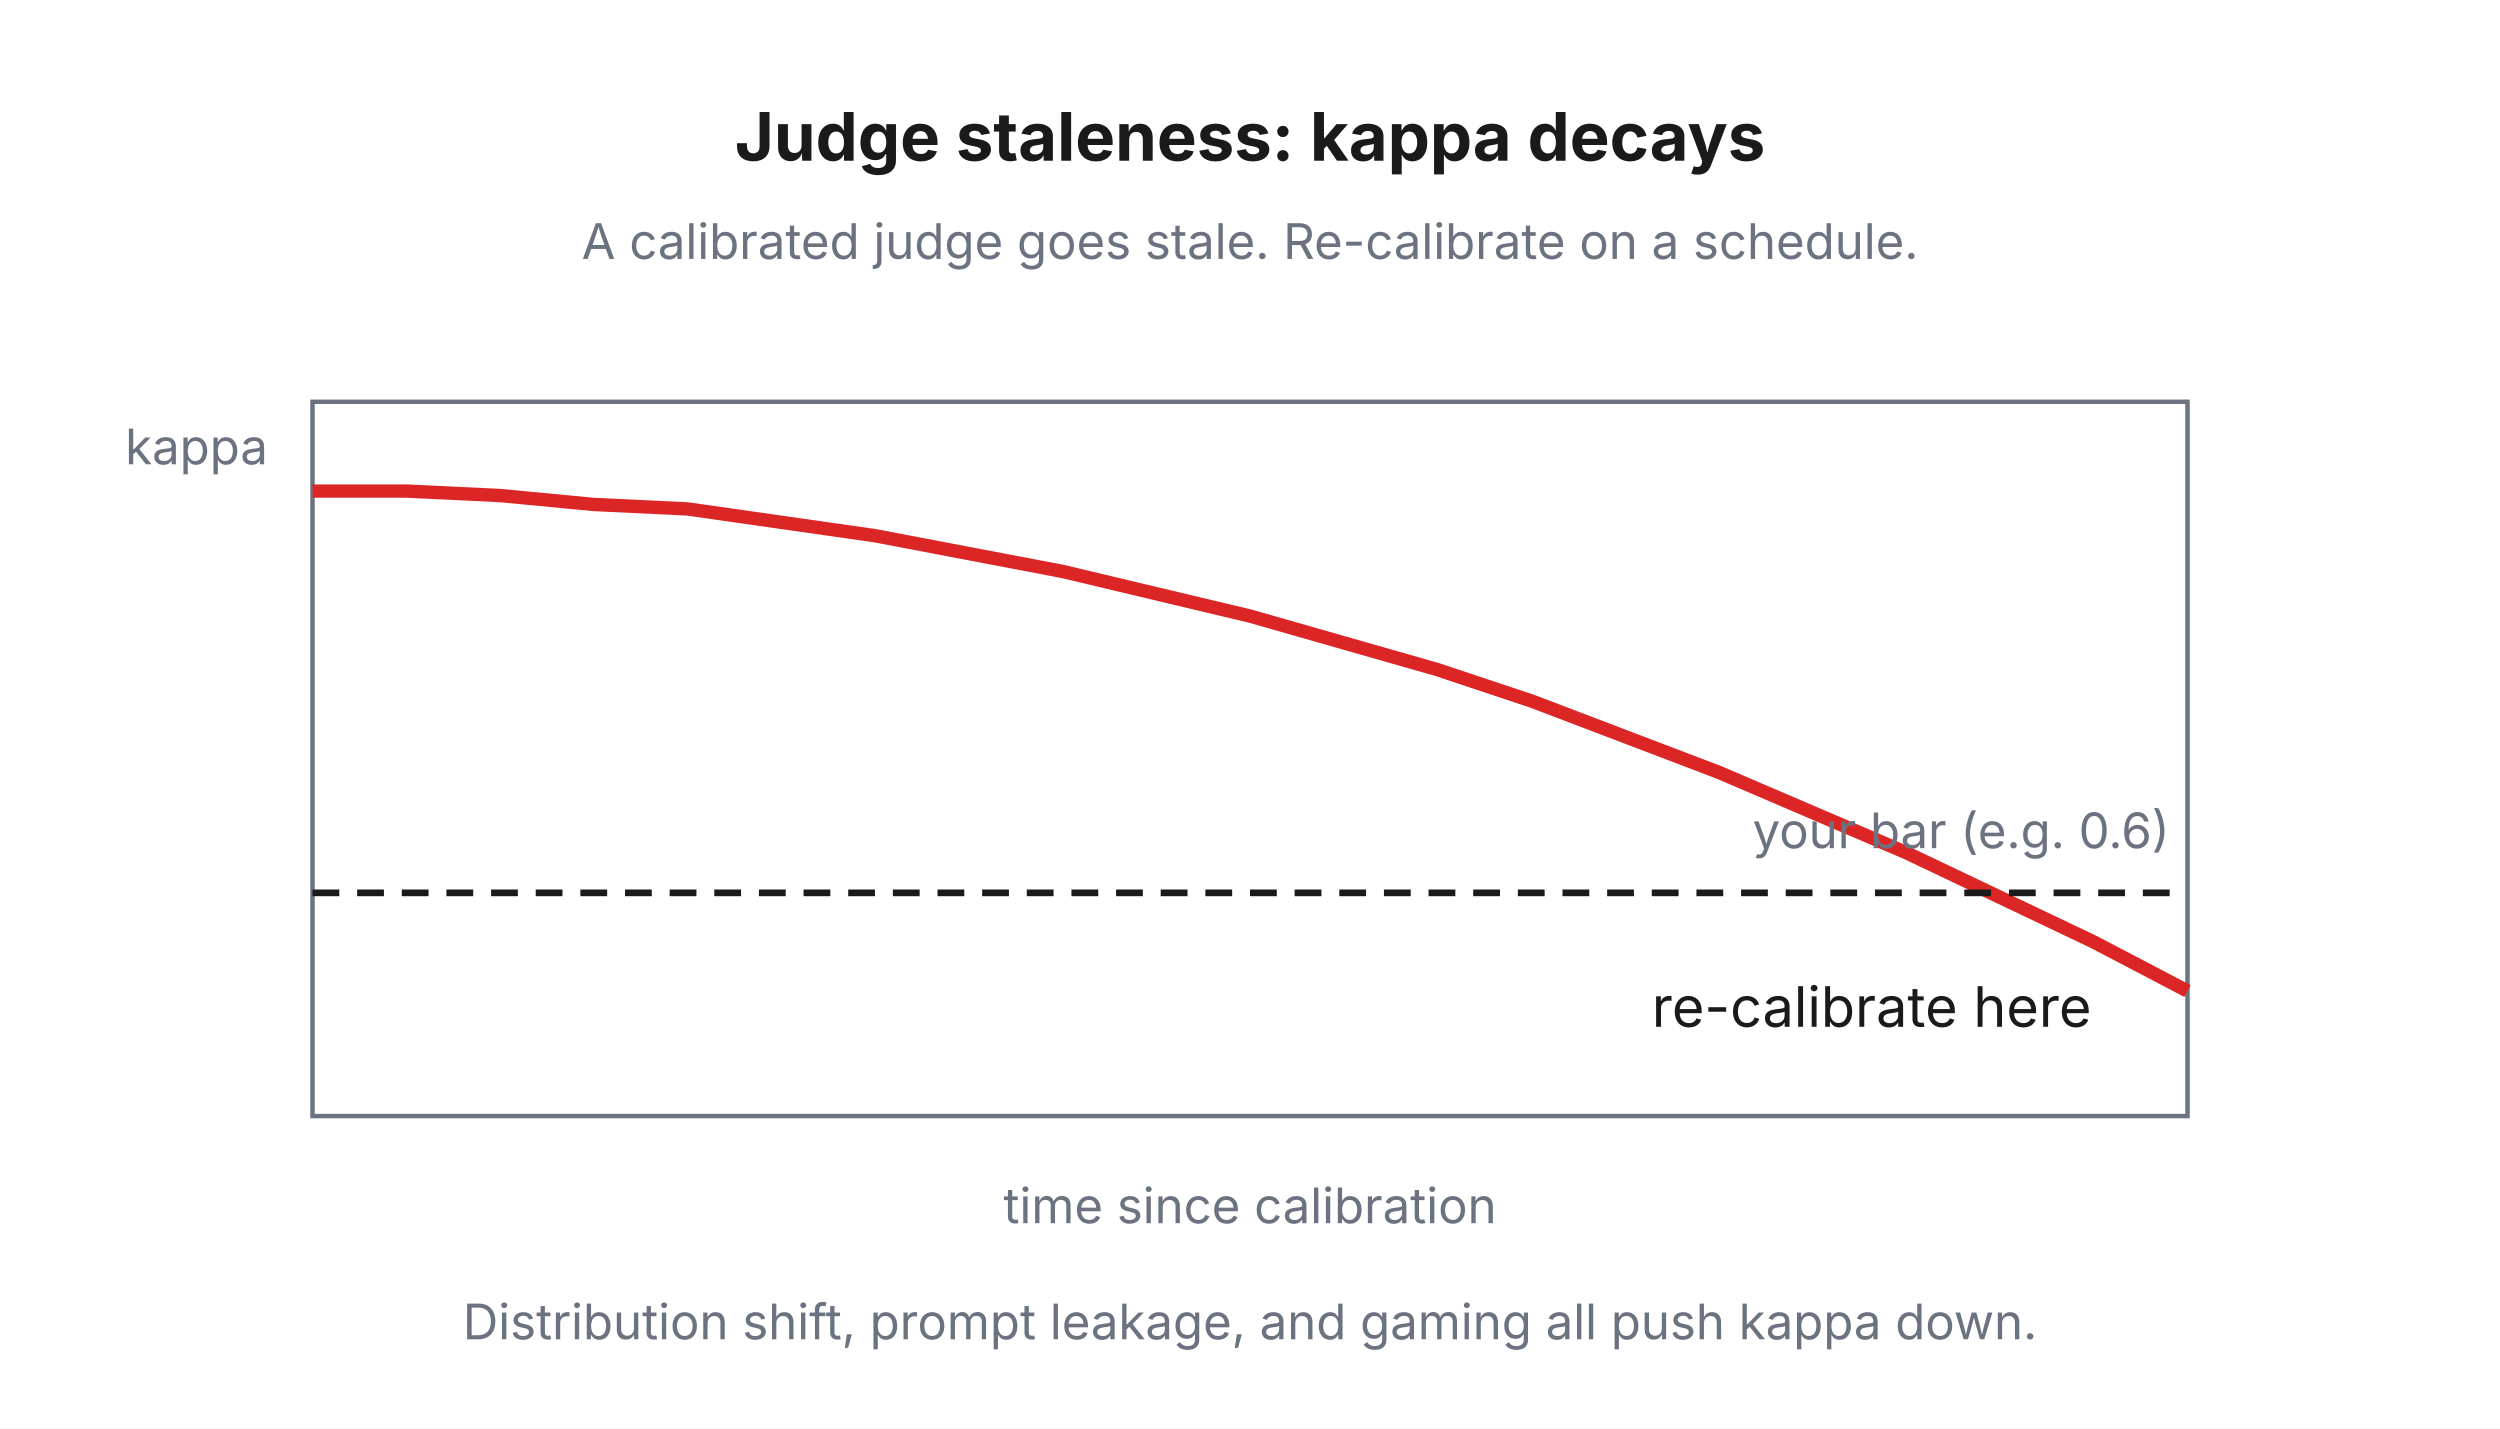
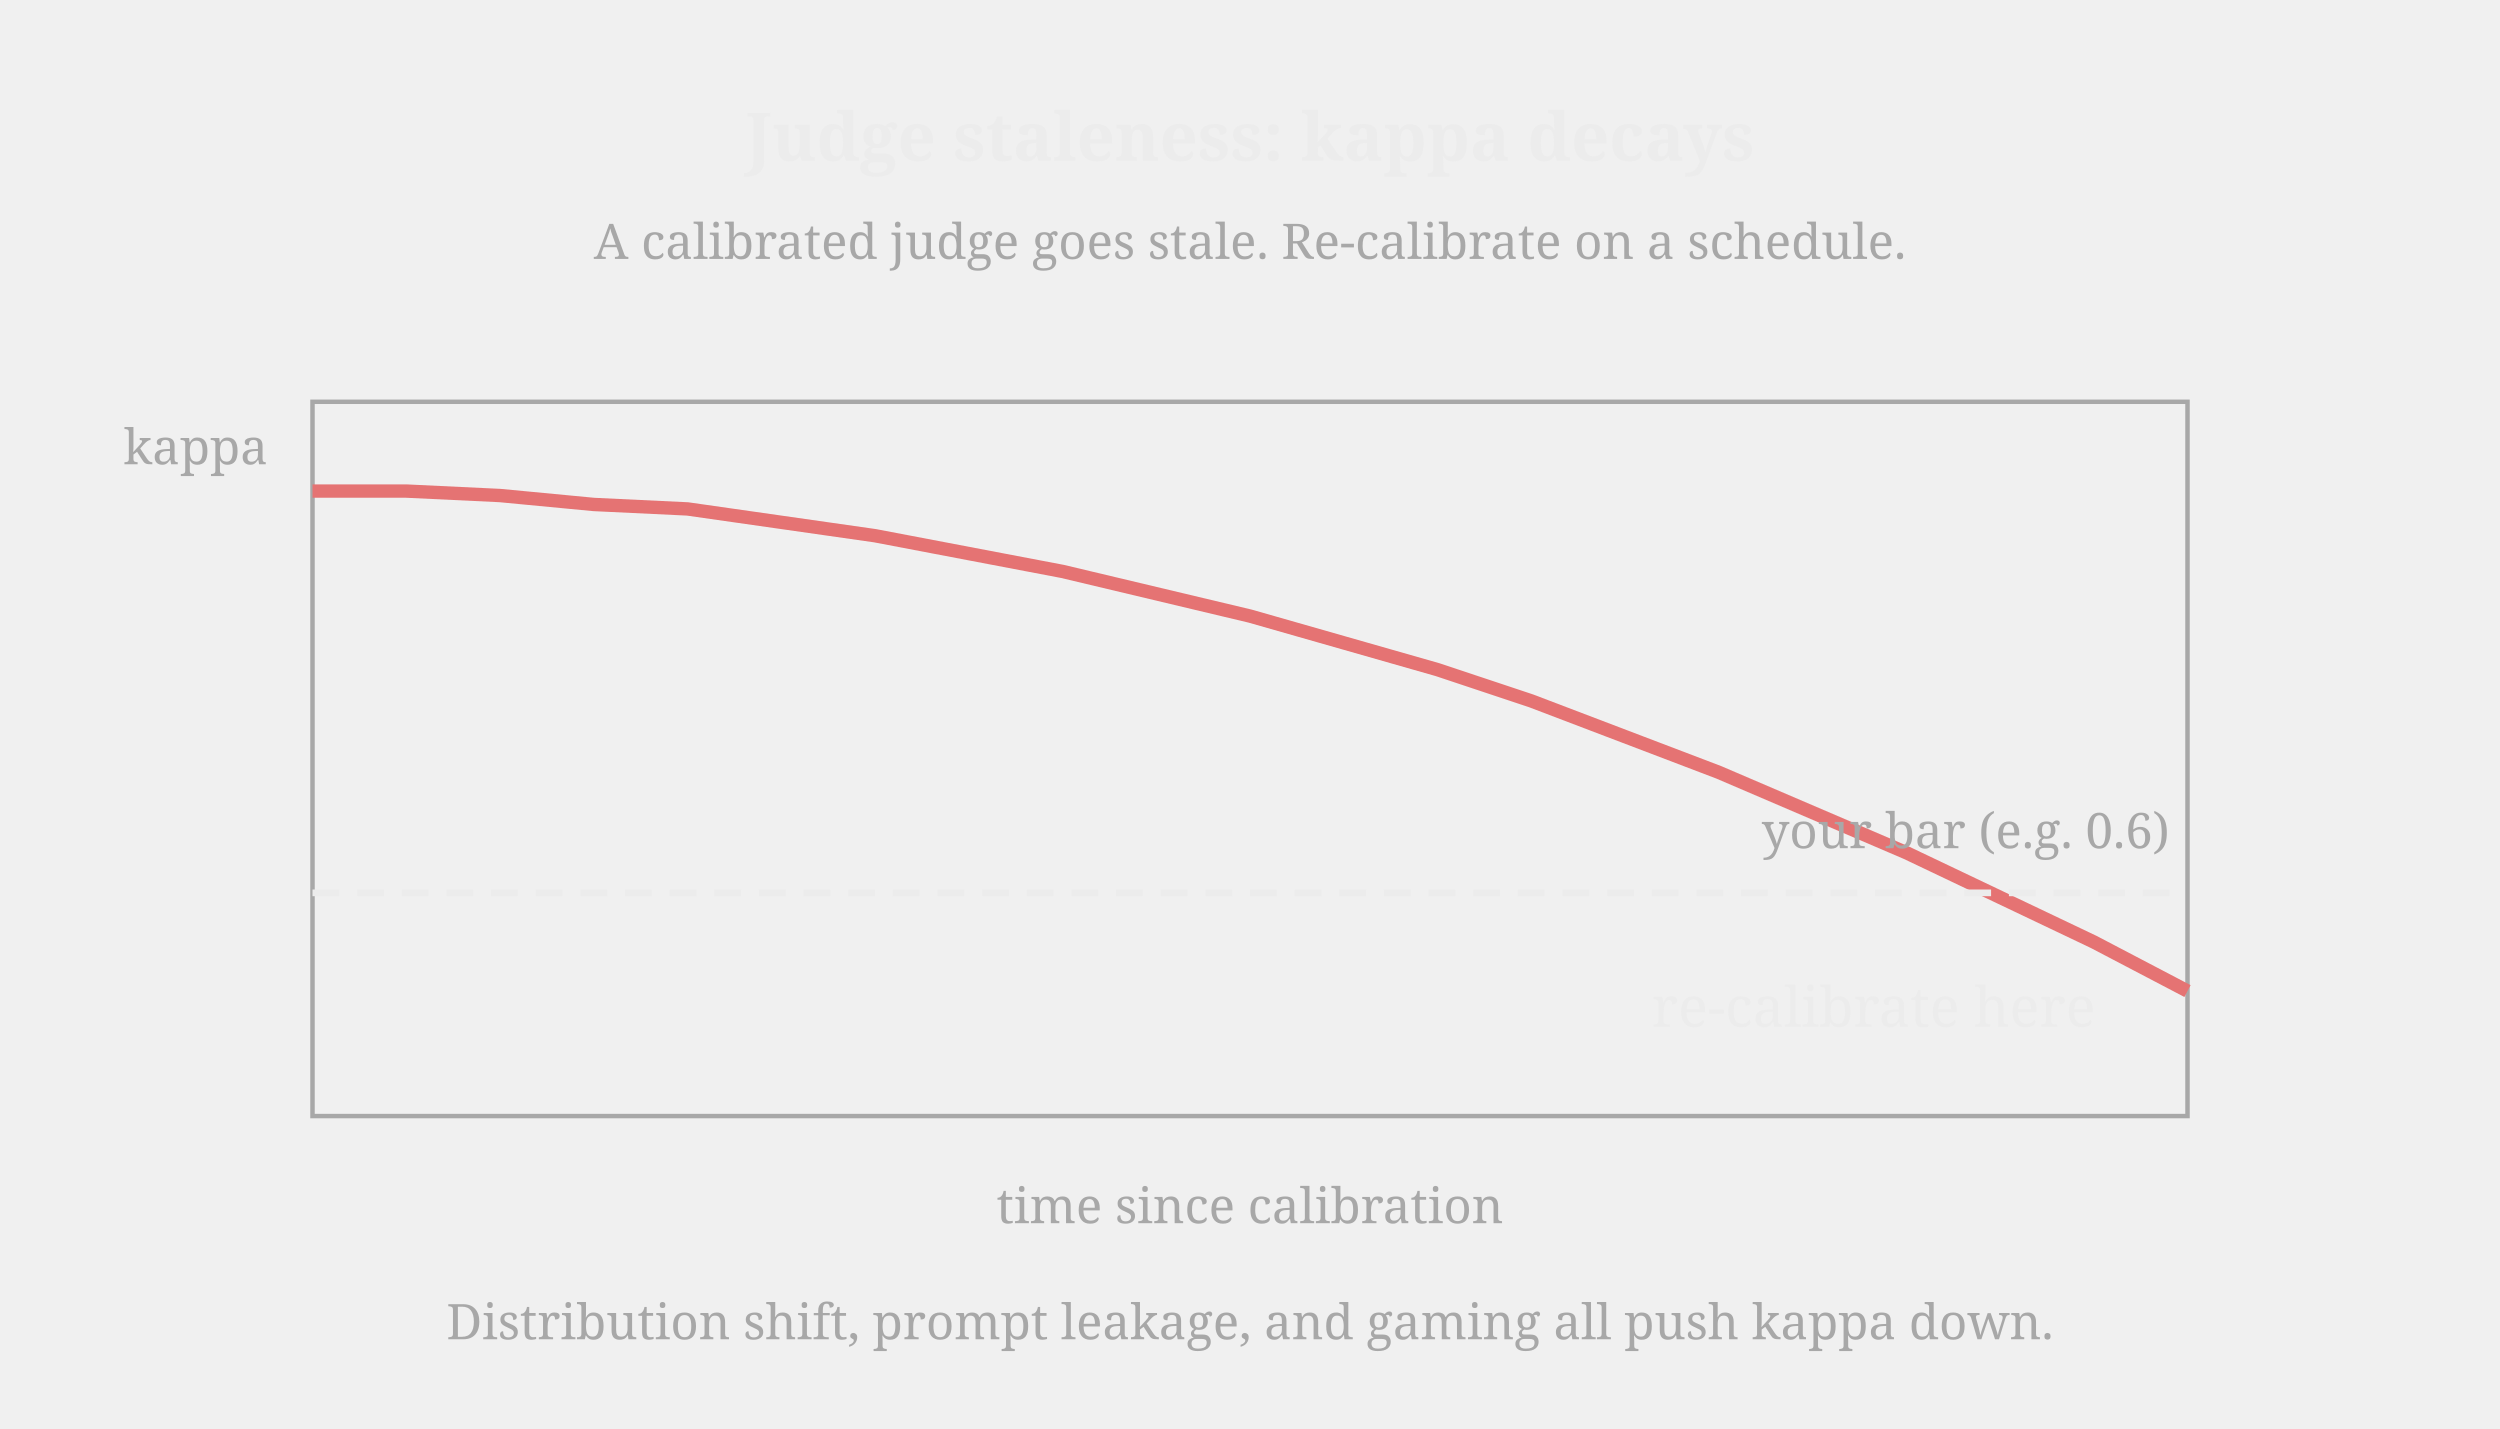
<svg xmlns="http://www.w3.org/2000/svg" width="560" height="320" viewBox="0 0 560 320" role="img" aria-label="Judge staleness: kappa decays as the world moves">
-   <rect width="560" height="320" fill="#ffffff" />
-   <style>text{font-family:system-ui,-apple-system,sans-serif;fill:#1a1a1a} .t{font-size:15px;font-weight:700} .s{font-size:12.5px} .xs{font-size:11px;fill:#6b7280} .b{font-weight:700}</style>
+   <style>text{font-family:'Charis SIL',Georgia,serif;fill:#ececec} .t{font-size:15px;font-weight:700} .s{font-size:12.5px} .xs{font-size:11px;fill:#a8a8a8} .b{font-weight:700}</style>
  <text x="280" y="36" text-anchor="middle" class="t">Judge staleness: kappa decays</text>
  <text x="280" y="58" text-anchor="middle" class="xs">A calibrated judge goes stale. Re-calibrate on a schedule.</text>
-   <rect x="70" y="90" width="420" height="160" fill="none" stroke="#6b7280" />
+   <rect x="70" y="90" width="420" height="160" fill="none" stroke="#a8a8a8" />
  <text x="280.0" y="274" text-anchor="middle" class="xs">time since calibration</text>
  <text x="60" y="104" text-anchor="end" class="xs">kappa</text>
-   <path d="M70,110 L91,110 L112,111 L133,113 L154,114 L175,117 L196,120 L217,124 L238,128 L259,133 L280,138 L301,144 L322,150 L343,157 L364,165 L385,173 L406,182 L427,191 L448,201 L469,211 L490,222" fill="none" stroke="#dc2626" stroke-width="3" />
-   <line x1="70" y1="200" x2="490" y2="200" stroke="#1a1a1a" stroke-width="1.5" stroke-dasharray="6,4" />
+   <path d="M70,110 L91,110 L112,111 L133,113 L154,114 L175,117 L196,120 L217,124 L238,128 L259,133 L280,138 L301,144 L322,150 L343,157 L364,165 L385,173 L406,182 L427,191 L448,201 L469,211 L490,222" fill="none" stroke="#e57373" stroke-width="3" />
+   <line x1="70" y1="200" x2="490" y2="200" stroke="#ececec" stroke-width="1.5" stroke-dasharray="6,4" />
  <text x="486" y="190" text-anchor="end" class="xs">your bar (e.g. 0.6)</text>
-   <text x="370" y="230" class="s" fill="#dc2626">re-calibrate here</text>
+   <text x="370" y="230" class="s" fill="#e57373">re-calibrate here</text>
  <text x="280" y="300" text-anchor="middle" class="xs">Distribution shift, prompt leakage, and gaming all push kappa down.</text>
</svg>
